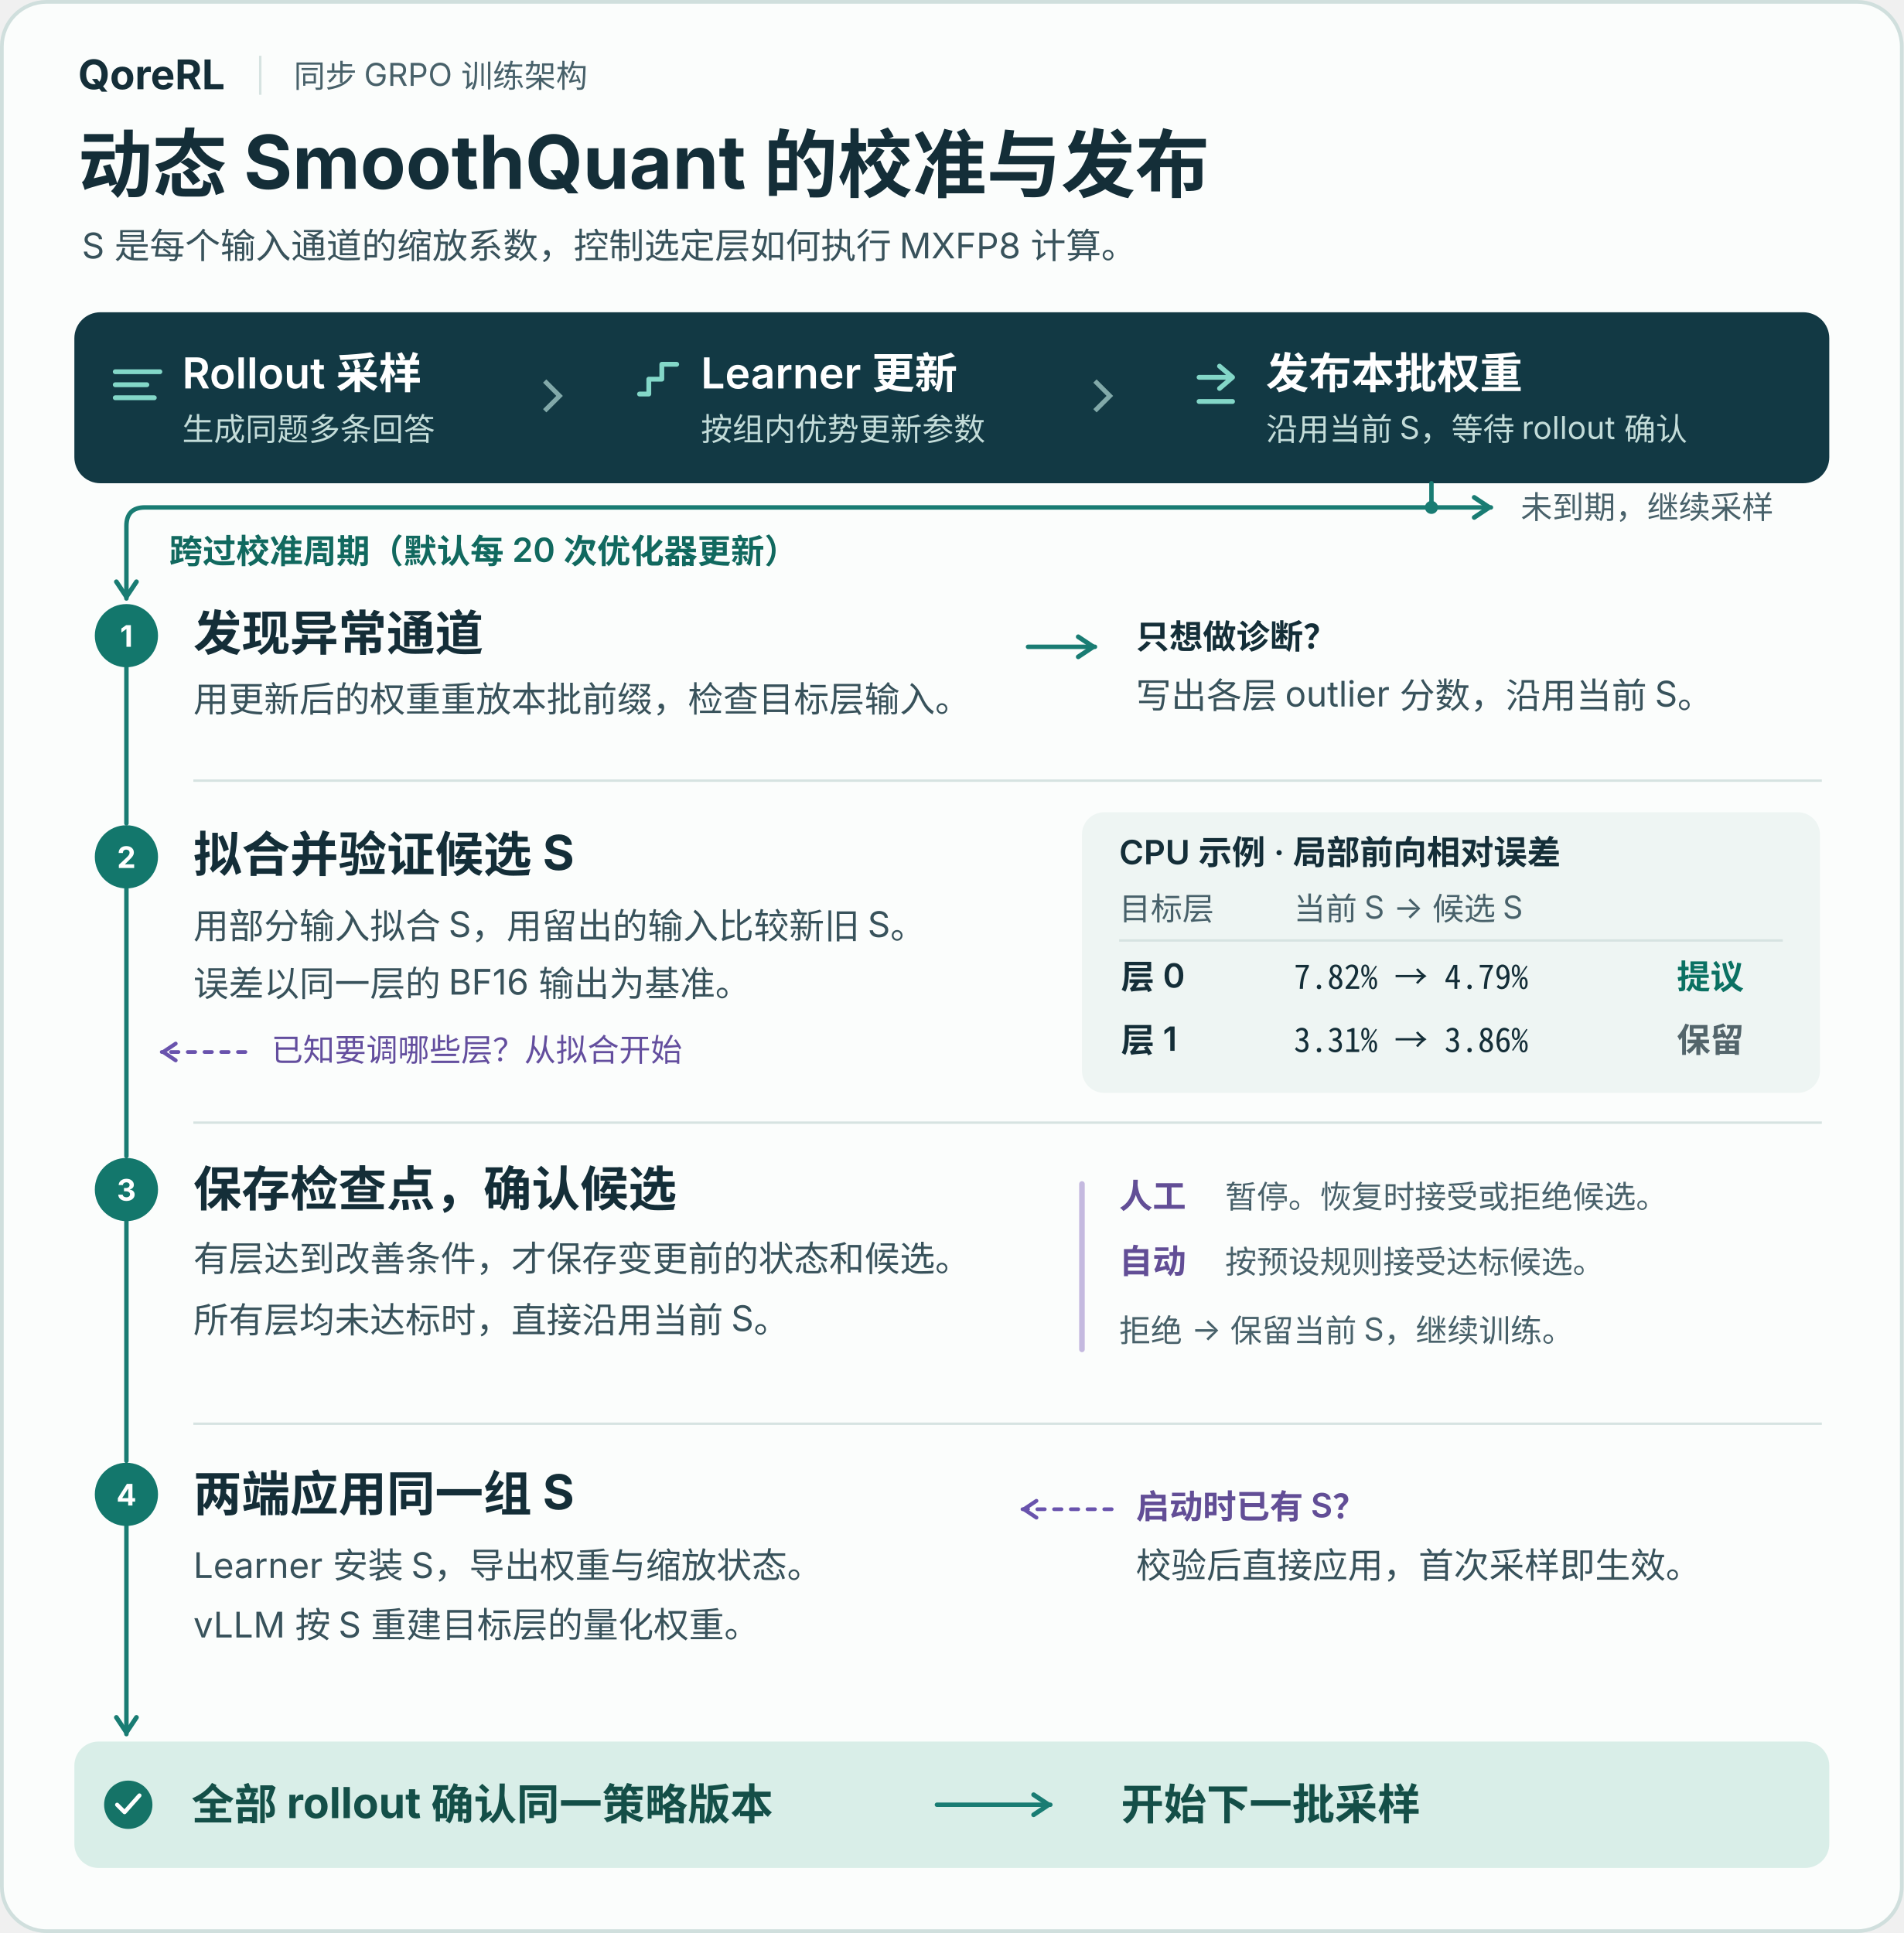
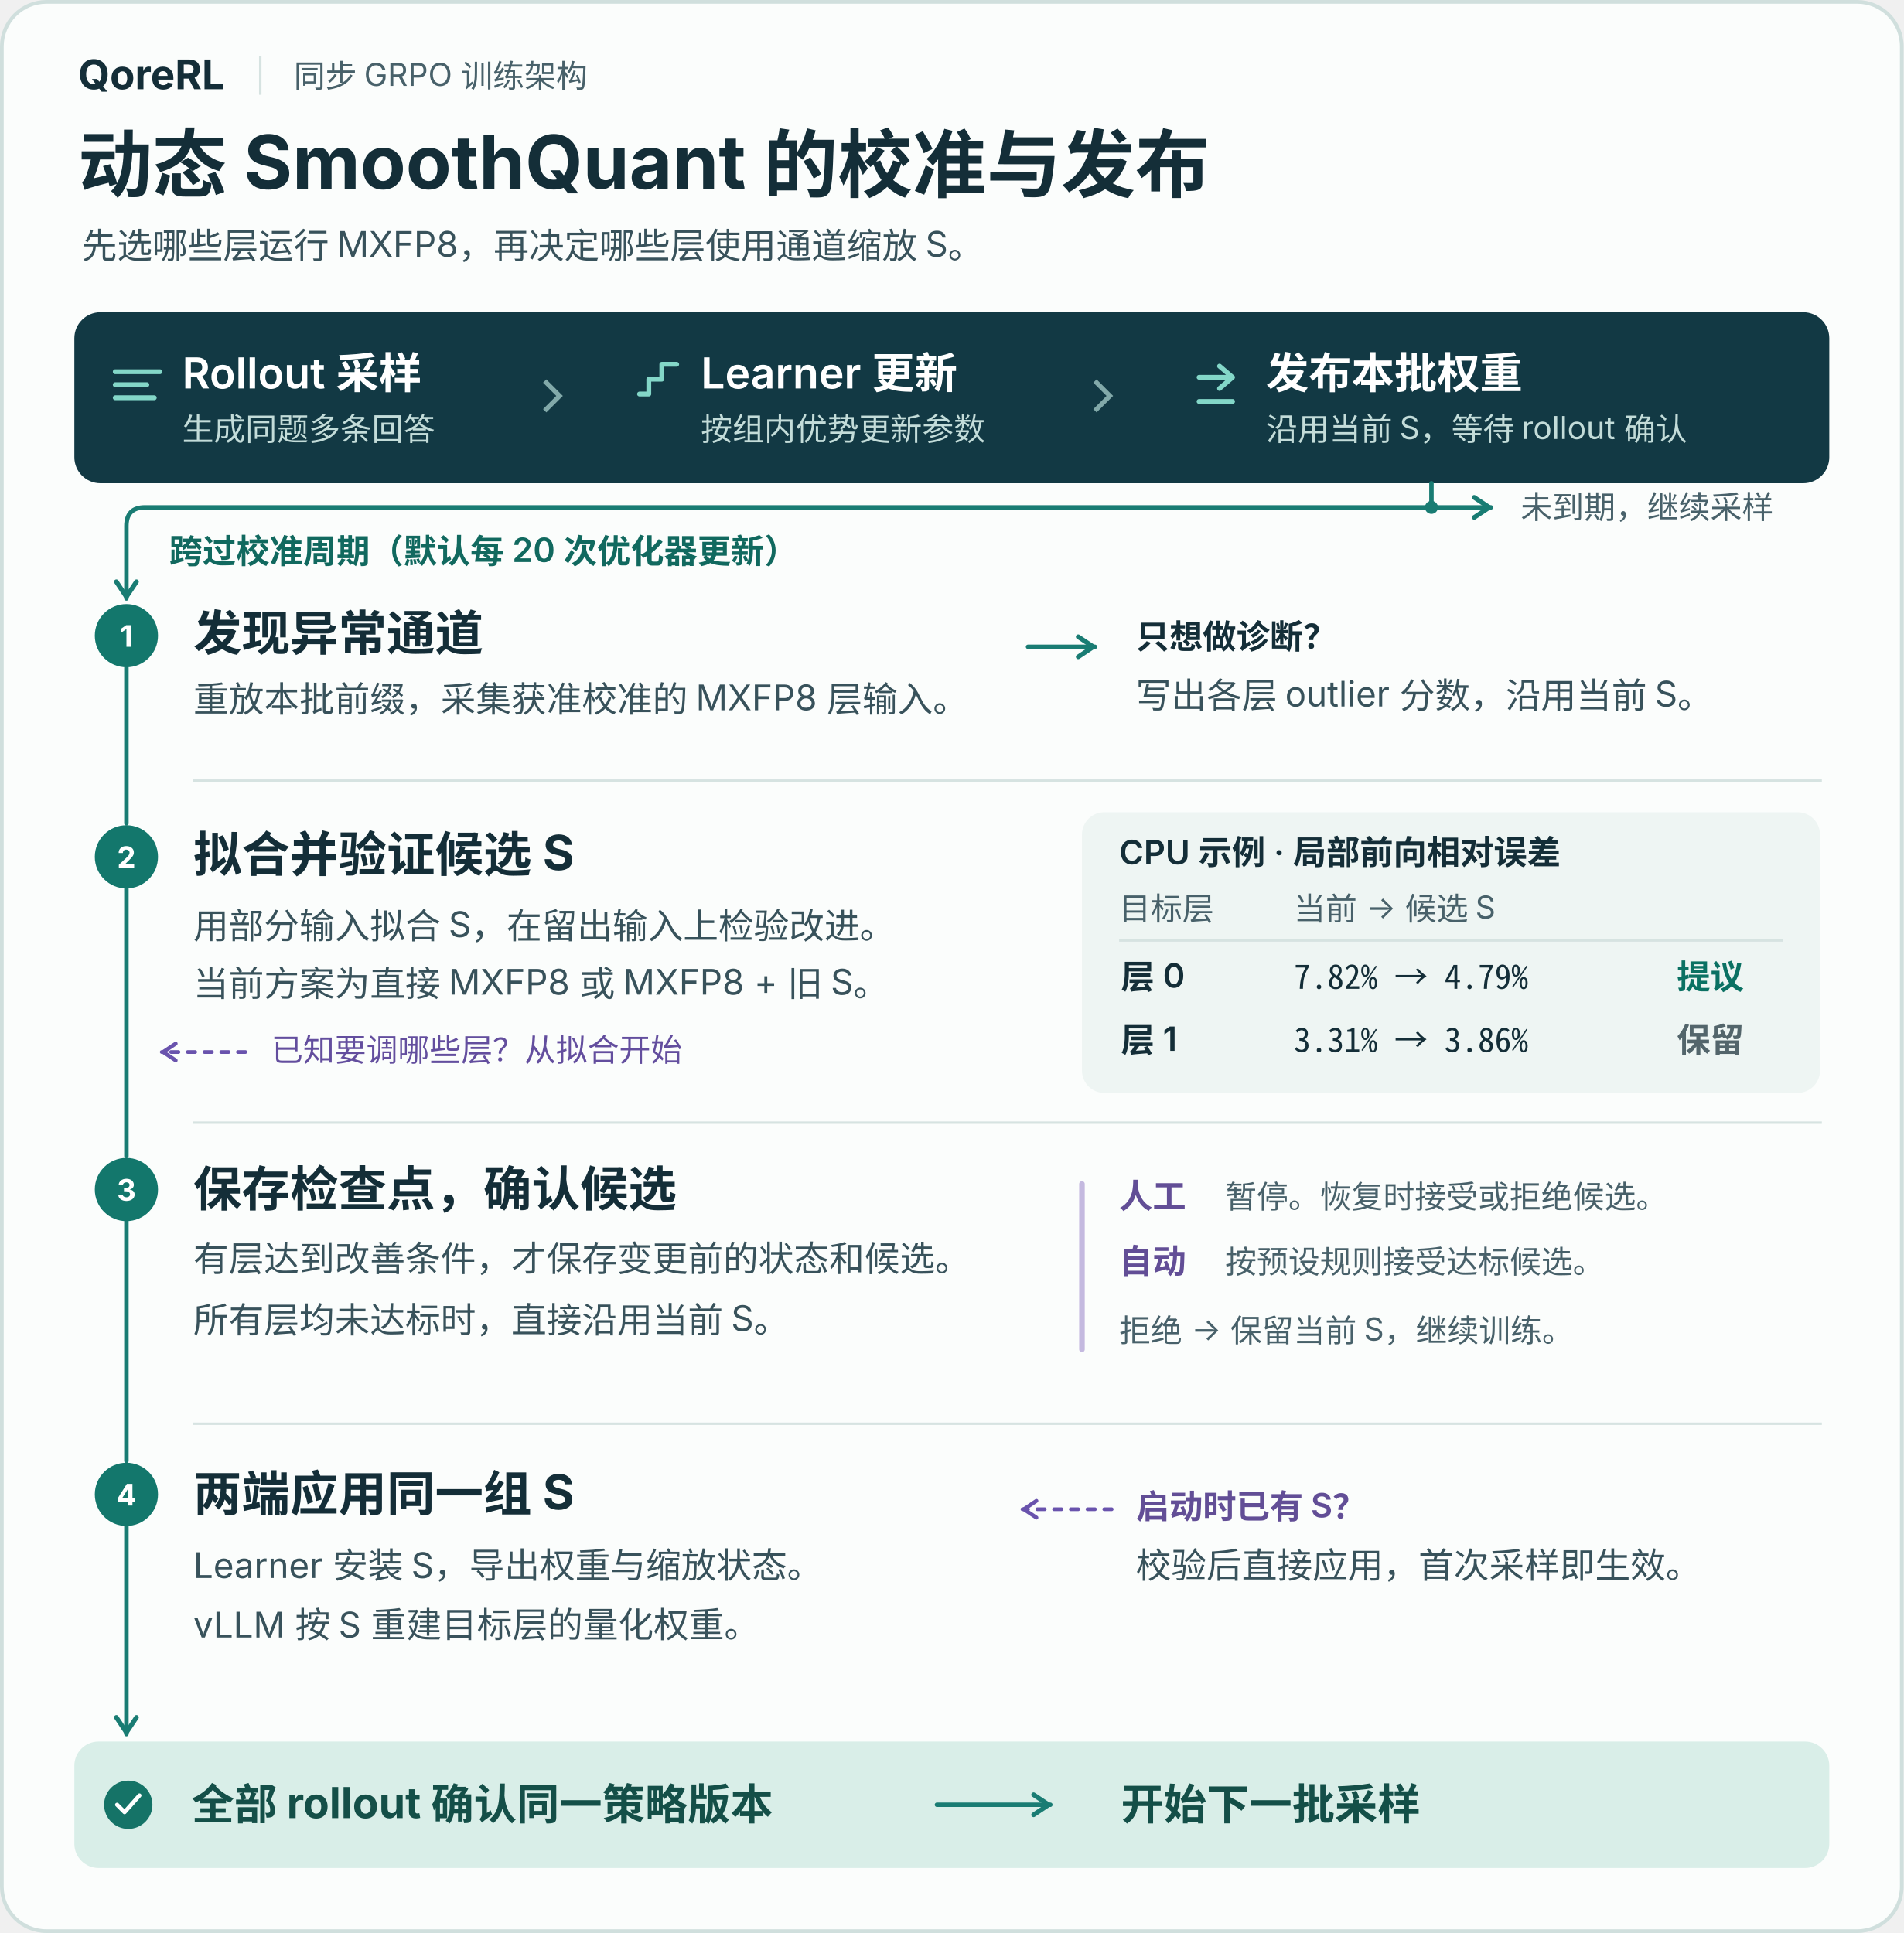
<svg xmlns="http://www.w3.org/2000/svg" width="1024" height="1040" viewBox="0 0 1024 1040" role="img" aria-labelledby="title desc" xml:lang="zh-CN">
  <defs>
    <style>
      text { font-family: Inter, -apple-system, BlinkMacSystemFont, "Segoe UI", "PingFang SC", "Noto Sans CJK SC", "Microsoft YaHei", sans-serif; fill: #142e38; }
      .title { font-size: 40px; font-weight: 700; }
      .stage { font-size: 26px; font-weight: 650; }
      .body { font-size: 19px; fill: #38525b; }
      .small { font-size: 17px; fill: #48616a; }
      .label { font-size: 18px; font-weight: 620; }
      .number { font-size: 16px; font-weight: 700; fill: white; text-anchor: middle; }
      .rule { stroke: #d6e3e1; stroke-width: 1.3; }
      .route { fill: none; stroke: #197c73; stroke-width: 2.4; stroke-linecap: round; stroke-linejoin: round; }
      .enter { fill: none; stroke: #6953ad; stroke-width: 2; stroke-dasharray: 4 5; stroke-linecap: round; }
      .mono { font-family: ui-monospace, "SFMono-Regular", Consolas, monospace; font-variant-numeric: tabular-nums; }
    </style>
    <marker id="forward" viewBox="0 0 8 8" refX="6" refY="4" markerWidth="6" markerHeight="6" orient="auto">
      <path d="m1 1 4.5 3L1 7" fill="none" stroke="#197c73" stroke-width="1.4" stroke-linecap="round" stroke-linejoin="round" />
    </marker>
    <marker id="entry" viewBox="0 0 8 8" refX="6" refY="4" markerWidth="6" markerHeight="6" orient="auto">
      <path d="m1 1 4.5 3L1 7" fill="none" stroke="#6953ad" stroke-width="1.4" stroke-linecap="round" stroke-linejoin="round" />
    </marker>
  </defs>
  <rect x="1" y="1" width="1022" height="1038" rx="24" fill="#fbfdfc" stroke="#d0dfdd" stroke-width="2" />
  <text x="42" y="48" font-size="22" font-weight="740" fill="#126c64">QoreRL</text>
  <path d="M140 30v21" class="rule" />
  <text x="158" y="47" class="small">同步 GRPO 训练架构</text>
  <text x="42" y="103" class="title">动态 SmoothQuant 的校准与发布</text>
-   <text x="44" y="139" class="body">S 是每个输入通道的缩放系数，控制选定层如何执行 MXFP8 计算。</text>
+   <text x="44" y="139" class="body">先选哪些层运行 MXFP8，再决定哪些层使用通道缩放 S。</text>
  <rect x="40" y="168" width="944" height="92" rx="14" fill="#123944" />
  <g fill="none" stroke="#83d7c8" stroke-width="2.6" stroke-linecap="round" stroke-linejoin="round">
    <path d="M62 200h24m-24 7h17m-17 7h21" />
    <path d="M344 212h5v-8h7v-8h8" />
    <path d="M645 203h17m-6-6 7 6-7 6m-11 7h18" />
  </g>
  <g font-size="23" font-weight="640" style="fill:white">
    <text x="98" y="209" style="fill:white">Rollout 采样</text>
    <text x="377" y="209" style="fill:white">Learner 更新</text>
    <text x="681" y="209" style="fill:white">发布本批权重</text>
  </g>
  <g font-size="17">
    <text x="98" y="237" style="fill:#c3dcd9">生成同题多条回答</text>
    <text x="377" y="237" style="fill:#c3dcd9">按组内优势更新参数</text>
    <text x="681" y="237" style="fill:#c3dcd9">沿用当前 S，等待 rollout 确认</text>
  </g>
  <path d="m293 205 8 8-8 8m296-16 8 8-8 8" fill="none" stroke="#82a9a9" stroke-width="2.5" />
  <path d="M770 260v13H78q-10 0-10 10v39" class="route" marker-end="url(#forward)" />
  <path d="M770 273h32" class="route" marker-end="url(#forward)" />
  <circle cx="770" cy="273" r="3.5" fill="#197c73" />
  <text x="91" y="303" class="label" style="fill:#11695f">跨过校准周期（默认每 20 次优化器更新）</text>
  <text x="818" y="279" class="small">未到期，继续采样</text>
  <path d="M68 359v84 M68 478v144 M68 657v129" class="route" />
  <path d="M68 821v112" class="route" marker-end="url(#forward)" />
  <line x1="104" y1="420" x2="980" y2="420" class="rule" />
  <line x1="104" y1="604" x2="980" y2="604" class="rule" />
  <line x1="104" y1="766" x2="980" y2="766" class="rule" />
  <circle cx="68" cy="342" r="17" fill="#13776c" />
  <text x="68" y="348" class="number">1</text>
  <text x="104" y="350" class="stage">发现异常通道</text>
-   <text x="104" y="383" class="body">用更新后的权重重放本批前缀，检查目标层输入。</text>
+   <text x="104" y="383" class="body">重放本批前缀，采集获准校准的 MXFP8 层输入。</text>
  <path d="M553 348h36" class="route" marker-end="url(#forward)" />
  <text x="611" y="349" class="label">只想做诊断？</text>
  <text x="611" y="381" class="body">写出各层 outlier 分数，沿用当前 S。</text>
  <circle cx="68" cy="461" r="17" fill="#13776c" />
  <text x="68" y="467" class="number">2</text>
  <text x="104" y="469" class="stage">拟合并验证候选 S</text>
-   <text x="104" y="505" class="body">用部分输入拟合 S，用留出的输入比较新旧 S。</text>
-   <text x="104" y="536" class="body">误差以同一层的 BF16 输出为基准。</text>
+   <text x="104" y="505" class="body">用部分输入拟合 S，在留出输入上检验改进。</text>
+   <text x="104" y="536" class="body">当前方案为直接 MXFP8 或 MXFP8 + 旧 S。</text>
  <path d="M132 566H87" class="enter" marker-end="url(#entry)" />
  <text x="146" y="571" class="small" style="fill:#634e9e">已知要调哪些层？从拟合开始</text>
  <rect x="582" y="437" width="397" height="151" rx="12" fill="#eef5f3" />
  <text x="602" y="465" class="label">CPU 示例 · 局部前向相对误差</text>
  <text x="602" y="495" class="small">目标层</text>
-   <text x="696" y="495" class="small">当前 S → 候选 S</text>
+   <text x="696" y="495" class="small">当前 → 候选 S</text>
  <path d="M602 506h357" class="rule" />
  <text x="603" y="532" class="label">层 0</text>
  <text x="696" y="532" class="mono" font-size="18">7.82% → 4.79%</text>
  <text x="902" y="532" class="label" style="fill:#0b7163">提议</text>
  <text x="603" y="566" class="label">层 1</text>
  <text x="696" y="566" class="mono" font-size="18">3.31% → 3.86%</text>
  <text x="902" y="566" class="label" style="fill:#53656b">保留</text>
  <circle cx="68" cy="640" r="17" fill="#13776c" />
  <text x="68" y="646" class="number">3</text>
  <text x="104" y="649" class="stage">保存检查点，确认候选</text>
  <text x="104" y="684" class="body">有层达到改善条件，才保存变更前的状态和候选。</text>
  <text x="104" y="717" class="body">所有层均未达标时，直接沿用当前 S。</text>
  <path d="M582 637v89" stroke="#c4b9df" stroke-width="3" stroke-linecap="round" />
  <text x="602" y="650" class="label" style="fill:#624e96">人工</text>
  <text x="659" y="650" class="small">暂停。恢复时接受或拒绝候选。</text>
  <text x="602" y="685" class="label" style="fill:#624e96">自动</text>
  <text x="659" y="685" class="small">按预设规则接受达标候选。</text>
  <text x="602" y="722" class="small">拒绝 → 保留当前 S，继续训练。</text>
  <circle cx="68" cy="804" r="17" fill="#13776c" />
  <text x="68" y="810" class="number">4</text>
  <text x="104" y="813" class="stage">两端应用同一组 S</text>
  <text x="104" y="849" class="body">Learner 安装 S，导出权重与缩放状态。</text>
  <text x="104" y="881" class="body">vLLM 按 S 重建目标层的量化权重。</text>
  <path d="M598 812h-48" class="enter" marker-end="url(#entry)" />
  <text x="611" y="817" class="label" style="fill:#624e96">启动时已有 S？</text>
  <text x="611" y="849" class="body">校验后直接应用，首次采样即生效。</text>
  <rect x="40" y="937" width="944" height="68" rx="13" fill="#d9eee8" />
  <circle cx="69" cy="971" r="13" fill="#157367" />
  <path d="m63 971 4 4 8-9" fill="none" stroke="white" stroke-width="2.2" stroke-linecap="round" stroke-linejoin="round" />
  <text x="103" y="979" font-size="23" font-weight="650" style="fill:#144f48">全部 rollout 确认同一策略版本</text>
  <path d="M504 971h61" class="route" marker-end="url(#forward)" />
  <text x="603" y="979" font-size="23" font-weight="650" style="fill:#144f48">开始下一批采样</text>
</svg>
